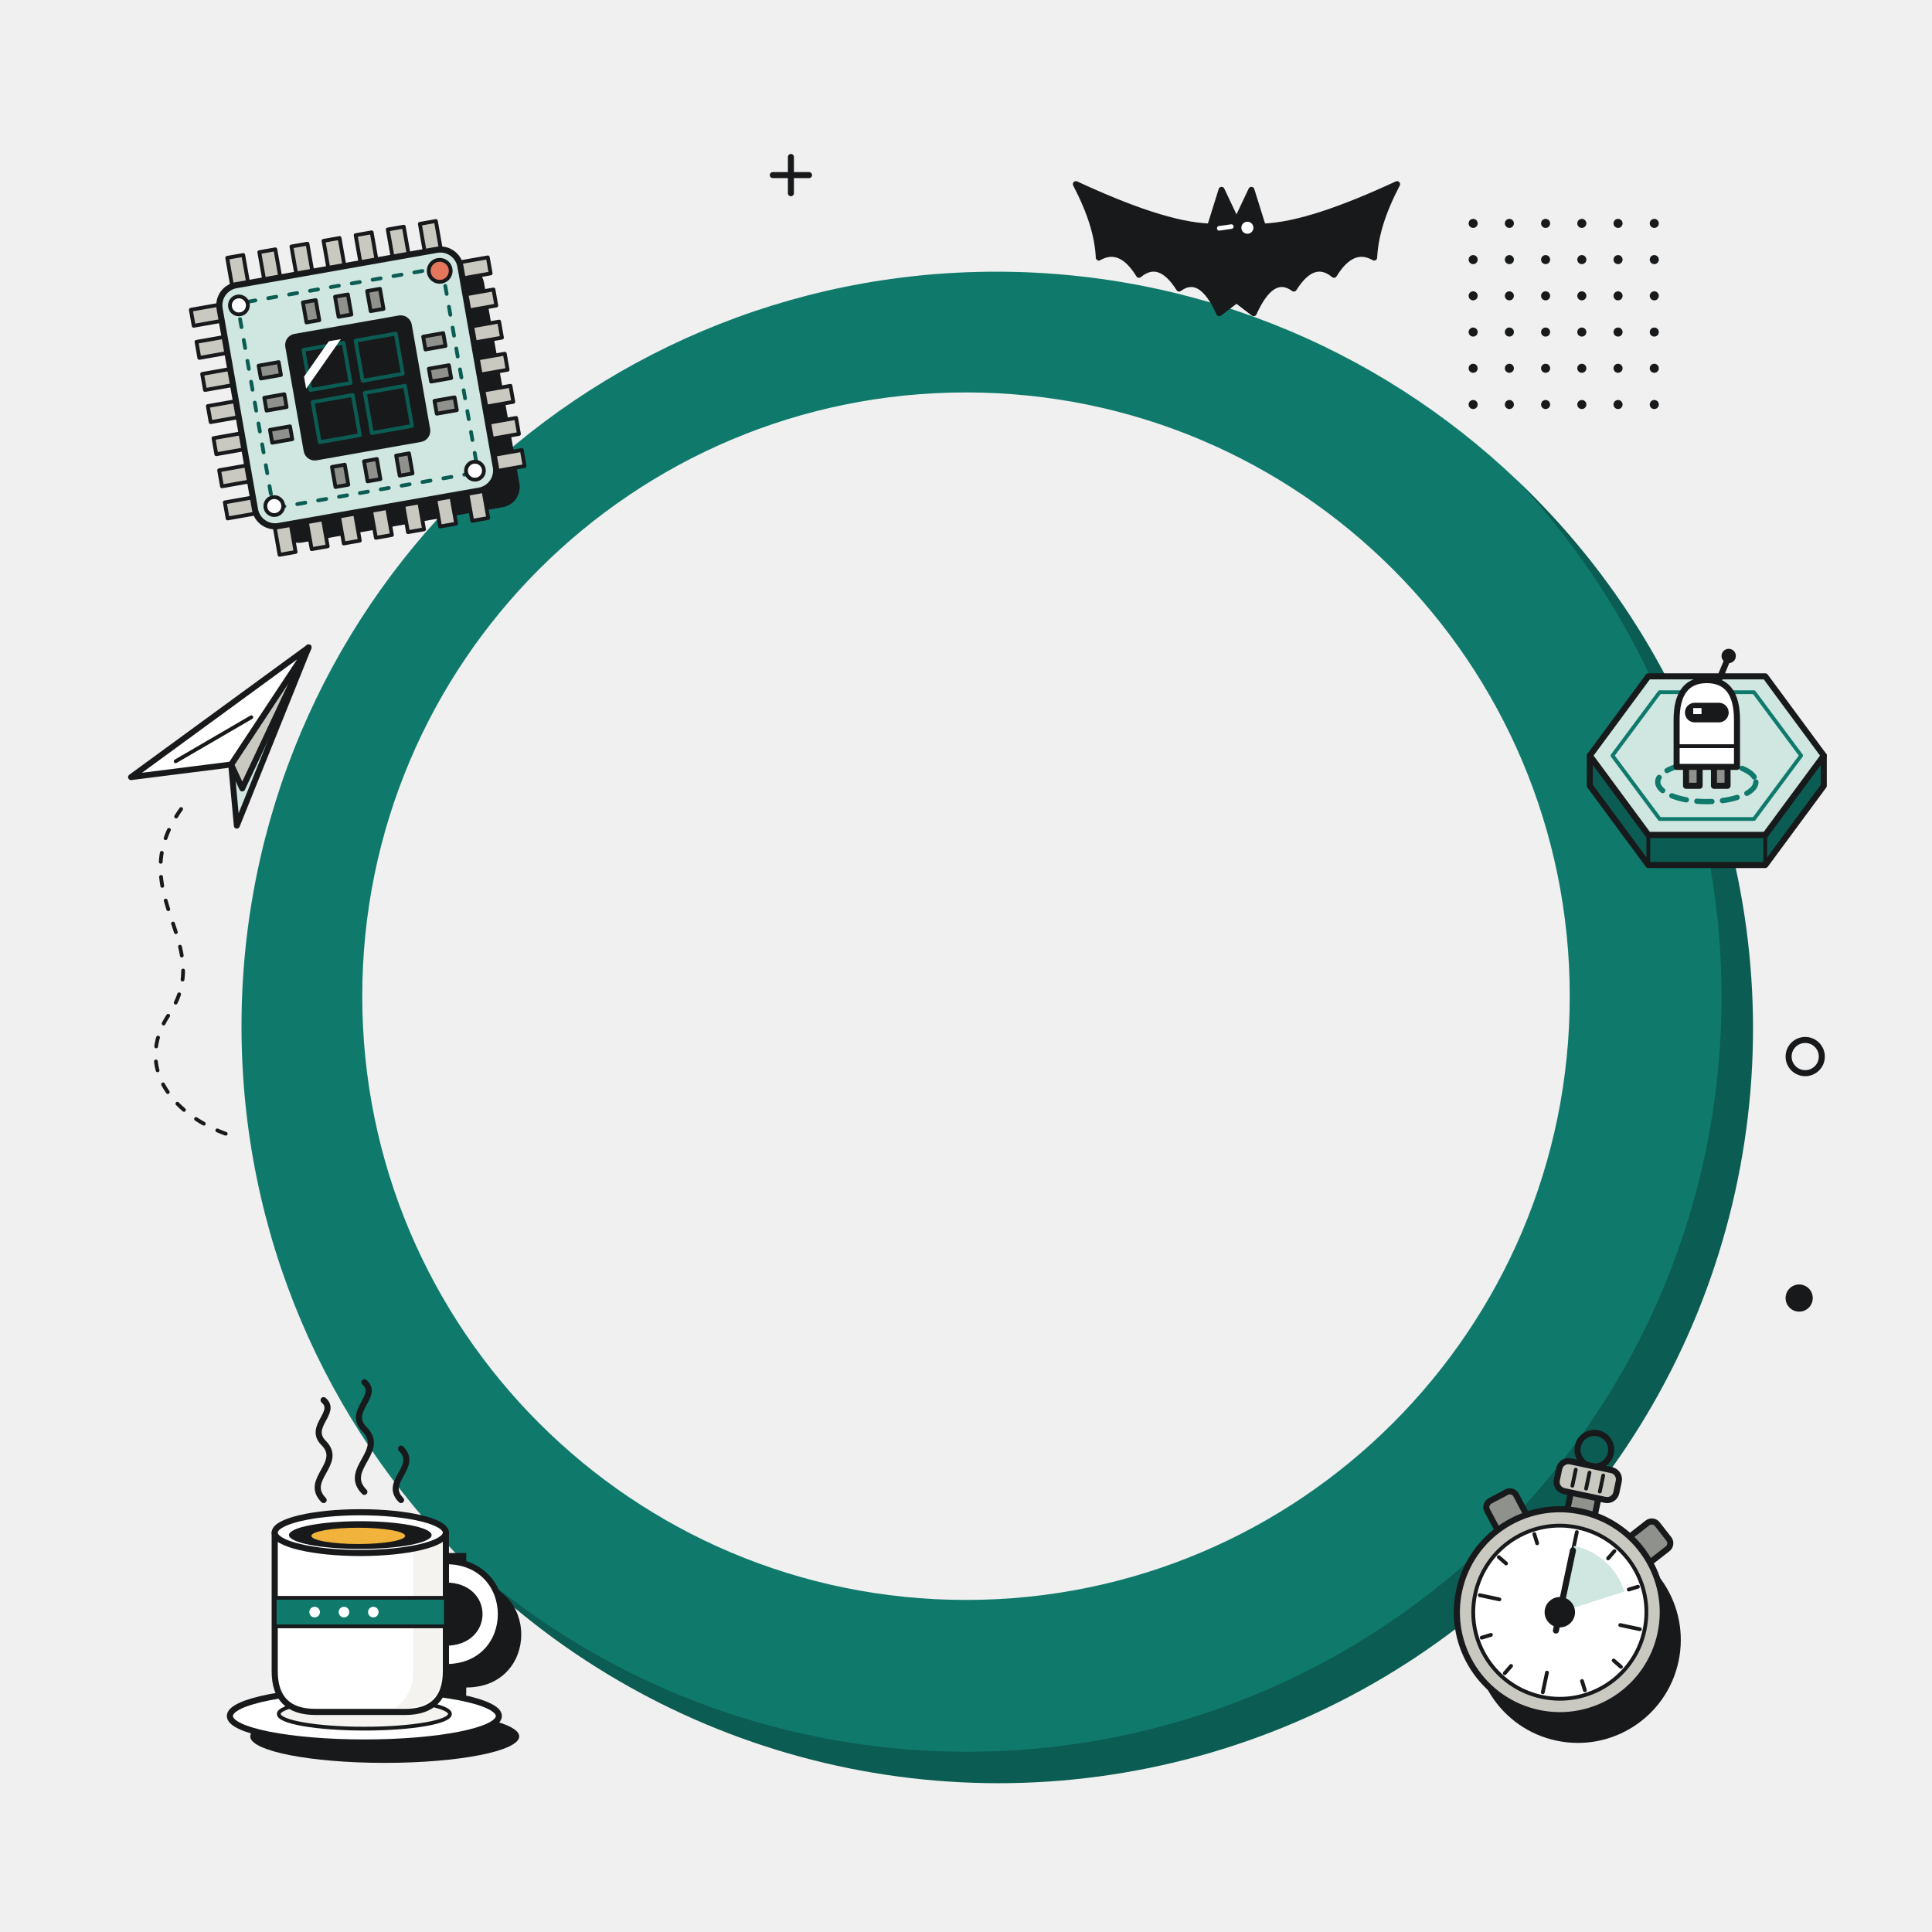
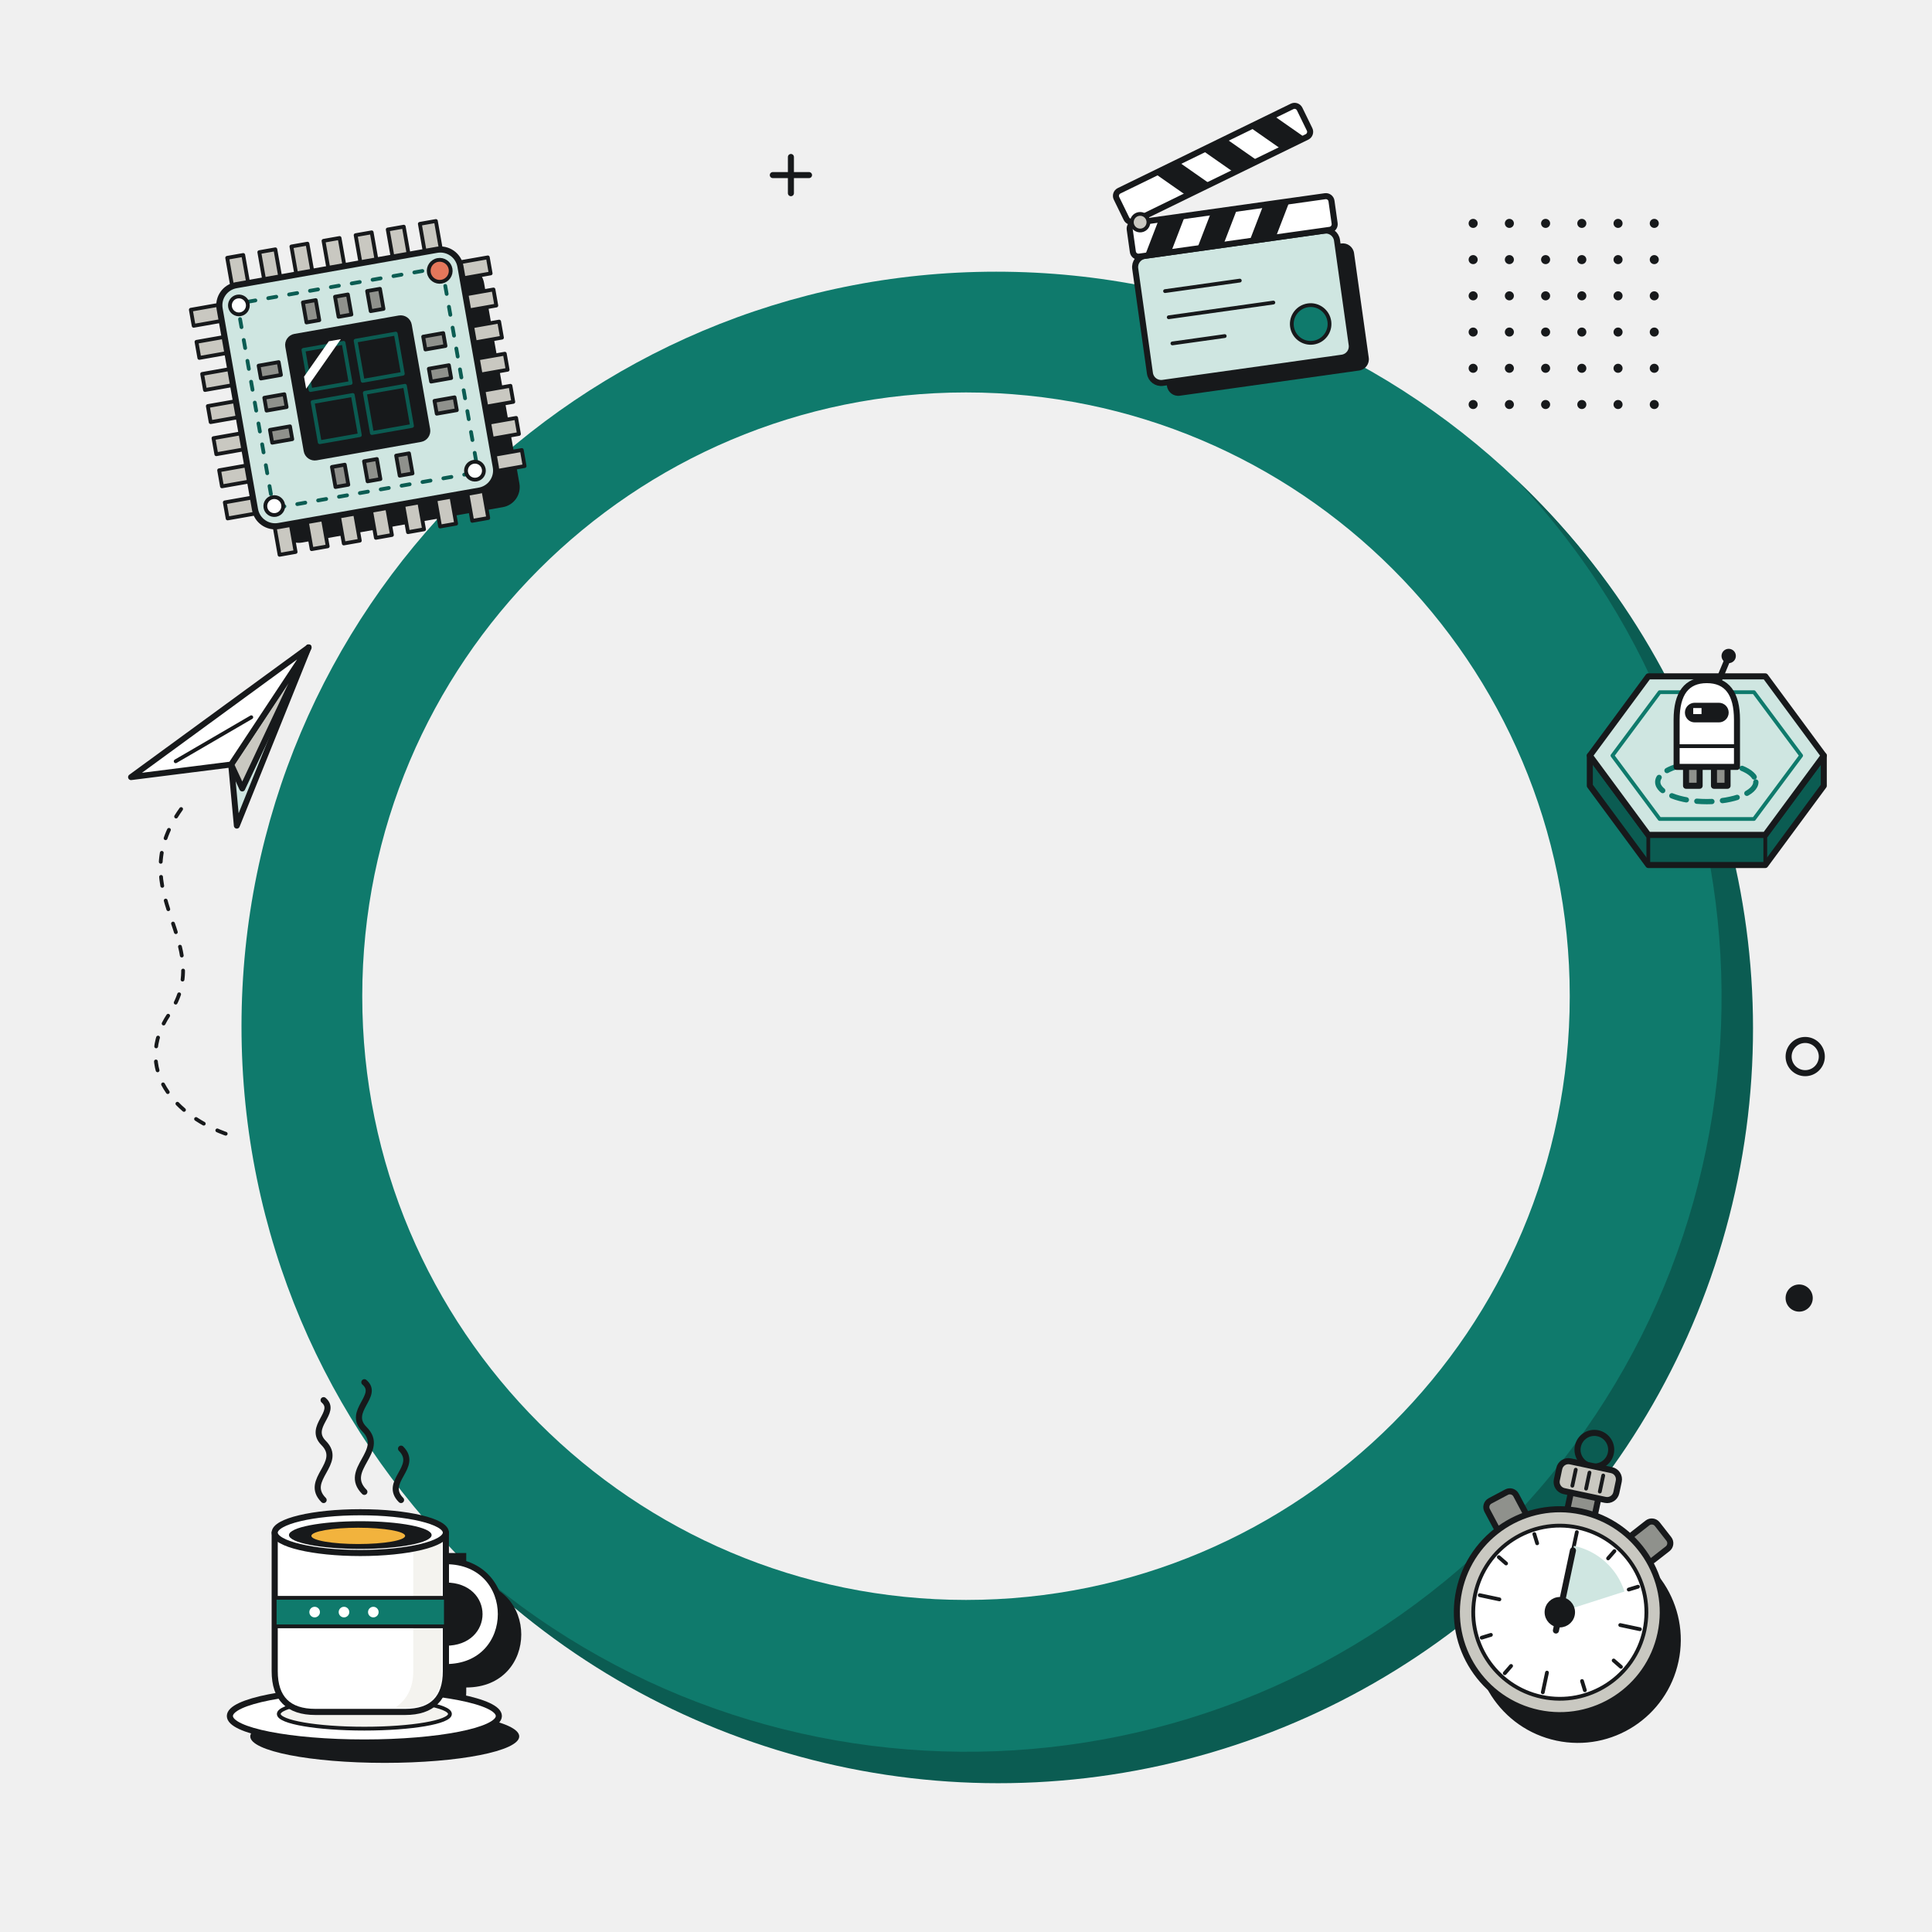
<svg xmlns="http://www.w3.org/2000/svg" viewBox="0 0 640 640" role="img" aria-labelledby="ho-t">
-   <style>.ho-o{stroke:#17191B;stroke-width:2;stroke-linejoin:round;stroke-linecap:round}.ho-d{stroke:#17191B;stroke-width:1.25;stroke-linejoin:round;stroke-linecap:round}.ho-z135 .ho-o{stroke-width:1.5px}.ho-z135 .ho-d{stroke-width:0.93px}.ho-z100 .ho-o{stroke-width:2px}.ho-z100 .ho-d{stroke-width:1.25px}.ho-z125 .ho-o{stroke-width:1.6px}.ho-z125 .ho-d{stroke-width:1.00px}.ho-z155 .ho-o{stroke-width:1.3px}.ho-z155 .ho-d{stroke-width:0.81px}.ho-z115 .ho-o{stroke-width:1.7px}.ho-z115 .ho-d{stroke-width:1.09px}.ho-orbit{transform-box:view-box;transform-origin:320px 330px;animation:ho-rot 26s ease-in-out infinite alternate}@keyframes ho-rot{from{transform:rotate(-2deg)}to{transform:rotate(2deg)}}.ho-bob{animation:ho-bob 5s ease-in-out infinite alternate}.ho-b1{animation-duration:4.2s}.ho-b2{animation-duration:3.4s;animation-delay:-1.2s}.ho-b3{animation-duration:5.6s;animation-delay:-2s}.ho-b4{animation-duration:6.4s;animation-delay:-.6s}.ho-b5{animation-duration:7s;animation-delay:-3s}@keyframes ho-bob{from{transform:translateY(-3px)}to{transform:translateY(3px)}}.ho-steam{animation:ho-steam 3.6s ease-in-out infinite}.ho-s2{animation-delay:-1.2s}.ho-s3{animation-delay:-2.4s}@keyframes ho-steam{0%{transform:translateY(4px);opacity:0}35%{opacity:1}100%{transform:translateY(-6px);opacity:0}}.ho-led{animation:ho-led 2.4s steps(1) infinite}@keyframes ho-led{0%,70%{opacity:1}72%,100%{opacity:.25}}.ho-hand{transform-box:fill-box;transform-origin:center;animation:ho-spin 8s linear infinite}@keyframes ho-spin{to{transform:rotate(360deg)}}.ho-unit{animation:ho-glide 5.2s ease-in-out infinite alternate}@keyframes ho-glide{from{transform:translateX(-3px)}to{transform:translateX(3px)}}.ho-ring{animation:ho-dash 3s linear infinite}@keyframes ho-dash{to{stroke-dashoffset:-13.6}}.ho-plane{animation:ho-drift 6s ease-in-out infinite alternate}@keyframes ho-drift{from{transform:translate(-2px,3px) rotate(-2deg)}to{transform:translate(3px,-4px) rotate(2deg)}}@media (prefers-reduced-motion:reduce){*{animation:none!important}}</style>
+   <style>.ho-o{stroke:#17191B;stroke-width:2;stroke-linejoin:round;stroke-linecap:round}.ho-d{stroke:#17191B;stroke-width:1.25;stroke-linejoin:round;stroke-linecap:round}.ho-z135 .ho-o{stroke-width:1.5px}.ho-z135 .ho-d{stroke-width:0.93px}.ho-z100 .ho-o{stroke-width:2px}.ho-z100 .ho-d{stroke-width:1.25px}.ho-z125 .ho-o{stroke-width:1.6px}.ho-z125 .ho-d{stroke-width:1.00px}.ho-z155 .ho-o{stroke-width:1.3px}.ho-z155 .ho-d{stroke-width:0.81px}.ho-z115 .ho-o{stroke-width:1.7px}.ho-z115 .ho-d{stroke-width:1.09px}.ho-orbit{transform-box:view-box;transform-origin:320px 330px;animation:ho-rot 26s ease-in-out infinite alternate}@keyframes ho-rot{from{transform:rotate(-2deg)}to{transform:rotate(2deg)}}.ho-bob{animation:ho-bob 5s ease-in-out infinite alternate}.ho-b1{animation-duration:4.2s}.ho-b2{animation-duration:3.4s;animation-delay:-1.2s}.ho-b3{animation-duration:5.6s;animation-delay:-2s}.ho-b4{animation-duration:6.4s;animation-delay:-.6s}.ho-b5{animation-duration:7s;animation-delay:-3s}@keyframes ho-bob{from{transform:translateY(-3px)}to{transform:translateY(3px)}}.ho-steam{animation:ho-steam 3.6s ease-in-out infinite}.ho-s2{animation-delay:-1.2s}.ho-s3{animation-delay:-2.4s}@keyframes ho-steam{0%{transform:translateY(4px);opacity:0}35%{opacity:1}100%{transform:translateY(-6px);opacity:0}}.ho-led{animation:ho-led 2.4s steps(1) infinite}@keyframes ho-led{0%,70%{opacity:1}72%,100%{opacity:.25}}.ho-hand{transform-box:fill-box;transform-origin:center;animation:ho-spin 8s linear infinite}@keyframes ho-spin{to{transform:rotate(360deg)}}.ho-unit{animation:ho-glide 5.2s ease-in-out infinite alternate}@keyframes ho-glide{from{transform:translateX(-3px)}to{transform:translateX(3px)}}.ho-ring{animation:ho-dash 3s linear infinite}@keyframes ho-dash{to{stroke-dashoffset:-13.6}}.ho-plane{animation:ho-drift 6s ease-in-out infinite alternate}@keyframes ho-drift{from{transform:translate(-2px,3px) rotate(-2deg)}to{transform:translate(3px,-4px) rotate(2deg)}}.ho-clap{transform-box:fill-box;transform-origin:0 100%;animation:ho-clap 7s ease-in-out infinite}@keyframes ho-clap{0%,76%{transform:rotate(0)}82%{transform:rotate(18deg)}86%{transform:rotate(13deg)}89%{transform:rotate(18deg)}100%{transform:rotate(0)}}@media (prefers-reduced-motion:reduce){*{animation:none!important}}</style>
  <path fill="#17191B" d="M486.5,74a1.5,1.5 0 1 0 3,0a1.5,1.5 0 1 0 -3,0M498.5,74a1.5,1.5 0 1 0 3,0a1.5,1.5 0 1 0 -3,0M510.5,74a1.5,1.5 0 1 0 3,0a1.5,1.5 0 1 0 -3,0M522.5,74a1.5,1.5 0 1 0 3,0a1.5,1.5 0 1 0 -3,0M534.5,74a1.5,1.5 0 1 0 3,0a1.5,1.5 0 1 0 -3,0M546.5,74a1.5,1.5 0 1 0 3,0a1.5,1.5 0 1 0 -3,0M486.5,86a1.5,1.5 0 1 0 3,0a1.5,1.5 0 1 0 -3,0M498.5,86a1.5,1.5 0 1 0 3,0a1.5,1.5 0 1 0 -3,0M510.5,86a1.5,1.5 0 1 0 3,0a1.5,1.5 0 1 0 -3,0M522.5,86a1.5,1.5 0 1 0 3,0a1.5,1.5 0 1 0 -3,0M534.5,86a1.5,1.5 0 1 0 3,0a1.5,1.5 0 1 0 -3,0M546.5,86a1.5,1.5 0 1 0 3,0a1.5,1.5 0 1 0 -3,0M486.5,98a1.5,1.5 0 1 0 3,0a1.5,1.5 0 1 0 -3,0M498.5,98a1.5,1.5 0 1 0 3,0a1.5,1.5 0 1 0 -3,0M510.5,98a1.5,1.5 0 1 0 3,0a1.5,1.5 0 1 0 -3,0M522.5,98a1.5,1.5 0 1 0 3,0a1.5,1.5 0 1 0 -3,0M534.5,98a1.5,1.5 0 1 0 3,0a1.5,1.5 0 1 0 -3,0M546.5,98a1.5,1.5 0 1 0 3,0a1.5,1.5 0 1 0 -3,0M486.5,110a1.5,1.5 0 1 0 3,0a1.5,1.5 0 1 0 -3,0M498.5,110a1.5,1.5 0 1 0 3,0a1.5,1.5 0 1 0 -3,0M510.5,110a1.5,1.5 0 1 0 3,0a1.5,1.5 0 1 0 -3,0M522.5,110a1.5,1.5 0 1 0 3,0a1.5,1.5 0 1 0 -3,0M534.5,110a1.5,1.5 0 1 0 3,0a1.5,1.5 0 1 0 -3,0M546.5,110a1.5,1.5 0 1 0 3,0a1.5,1.5 0 1 0 -3,0M486.5,122a1.5,1.5 0 1 0 3,0a1.5,1.5 0 1 0 -3,0M498.5,122a1.5,1.5 0 1 0 3,0a1.5,1.5 0 1 0 -3,0M510.5,122a1.5,1.5 0 1 0 3,0a1.5,1.5 0 1 0 -3,0M522.5,122a1.5,1.5 0 1 0 3,0a1.5,1.5 0 1 0 -3,0M534.5,122a1.5,1.5 0 1 0 3,0a1.5,1.5 0 1 0 -3,0M546.5,122a1.5,1.5 0 1 0 3,0a1.5,1.5 0 1 0 -3,0M486.5,134a1.5,1.5 0 1 0 3,0a1.5,1.5 0 1 0 -3,0M498.5,134a1.5,1.5 0 1 0 3,0a1.5,1.5 0 1 0 -3,0M510.5,134a1.5,1.5 0 1 0 3,0a1.5,1.5 0 1 0 -3,0M522.5,134a1.5,1.5 0 1 0 3,0a1.5,1.5 0 1 0 -3,0M534.5,134a1.5,1.5 0 1 0 3,0a1.5,1.5 0 1 0 -3,0M546.5,134a1.5,1.5 0 1 0 3,0a1.5,1.5 0 1 0 -3,0" />
  <path fill="#0F7A6C" fill-rule="evenodd" d="M80,340a250,250 0 1 0 500,0a250,250 0 1 0 -500,0ZM120,330a200,200 0 1 0 400,0a200,200 0 1 0 -400,0Z" />
  <path fill="#0B5C52" d="M502.2,158.8A250,250 0 1 1 148.8,512.2A250,250 0 0 0 502.2,158.8Z" />
  <circle class="ho-o" cx="598" cy="350" r="5.5" fill="none" />
  <path class="ho-o" d="M262,52v12M256,58h12" />
  <circle cx="596" cy="430" r="4.5" fill="#17191B" />
  <g class="ho-orbit">
    <path class="ho-d" fill="none" stroke-dasharray="3 5" d="M60,268C40,296 72,312 56,336C44,354 58,370 76,376" />
    <g transform="translate(118.5,128.5) rotate(-10) scale(1.35)" class="ho-z135">
      <g class="ho-bob ho-b1">
        <rect x="-25" y="-25" width="60" height="60" rx="5" fill="#17191B" />
        <path class="ho-d" fill="#C9C8C1" d="M-26,-37h4v8h-4Z M-26,29h4v8h-4Z M-37,-26v4h8v-4Z M29,-26v4h8v-4Z M-18,-37h4v8h-4Z M-18,29h4v8h-4Z M-37,-18v4h8v-4Z M29,-18v4h8v-4Z M-10,-37h4v8h-4Z M-10,29h4v8h-4Z M-37,-10v4h8v-4Z M29,-10v4h8v-4Z M-2,-37h4v8h-4Z M-2,29h4v8h-4Z M-37,-2v4h8v-4Z M29,-2v4h8v-4Z M6,-37h4v8h-4Z M6,29h4v8h-4Z M-37,6v4h8v-4Z M29,6v4h8v-4Z M14,-37h4v8h-4Z M14,29h4v8h-4Z M-37,14v4h8v-4Z M29,14v4h8v-4Z M22,-37h4v8h-4Z M22,29h4v8h-4Z M-37,22v4h8v-4Z M29,22v4h8v-4Z" />
        <rect class="ho-o" x="-30" y="-30" width="60" height="60" rx="5" fill="#CFE6E1" />
        <rect class="ho-d" x="-25.5" y="-25.5" width="51" height="51" rx="2.5" fill="none" stroke-dasharray="2 3.2" style="stroke:#0B5C52" />
        <path class="ho-d" fill="#8F918C" d="M-9.6,-23h3.2v5h-3.2Z M-9.6,18h3.2v5h-3.2Z M-23,-9.6v3.2h5v-3.2Z M18,-9.6v3.2h5v-3.2Z M-1.6,-23h3.2v5h-3.2Z M-1.6,18h3.2v5h-3.2Z M-23,-1.6v3.2h5v-3.2Z M18,-1.6v3.2h5v-3.2Z M6.4,-23h3.2v5h-3.2Z M6.4,18h3.2v5h-3.2Z M-23,6.4v3.2h5v-3.2Z M18,6.4v3.2h5v-3.2Z" />
        <rect class="ho-o" x="-15" y="-15" width="30" height="30" rx="2" fill="#17191B" />
        <path class="ho-d" fill="none" style="stroke:#0B5C52" d="M-11.5,-11.5h10v10h-10ZM1.5,-11.5h10v10h-10ZM-11.5,1.5h10v10h-10ZM1.5,1.5h10v10h-10Z" />
        <path fill="#FFFFFF" d="M-12.5,-5L-5,-12.5L-2,-12.5L-12.5,-2Z" />
        <path class="ho-d" fill="#FFFFFF" d="M-27.4,-25a2.2,2.2 0 1 0 4.4,0a2.2,2.2 0 1 0 -4.4,0ZM-27.4,25a2.2,2.2 0 1 0 4.4,0a2.2,2.2 0 1 0 -4.4,0ZM22.6,25a2.2,2.2 0 1 0 4.4,0a2.2,2.2 0 1 0 -4.4,0Z" />
        <circle class="ho-d ho-led" cx="24.8" cy="-24.8" r="2.7" fill="#E4775B" />
      </g>
    </g>
-     <g transform="translate(409.6,83.8) scale(1)" class="ho-z100">
+     <g transform="translate(410,88) rotate(-8) scale(1.25)" class="ho-z125">
      <g class="ho-bob ho-b2">
-         <g transform="scale(1.9)">
-           <path fill="#17191B" stroke="#17191B" stroke-width="1.05" stroke-linejoin="round" d="M0,-5.5L2.6,-11L4.6,-4.6C10.5,-4.8 18.5,-7.6 28,-12C25.4,-7 24.2,-3 24,0.8Q20.2,-1.4 17,3.8Q13.4,0.8 10,6.2Q6.2,3.4 3,10.5L0,8.2L-3,10.5Q-6.2,3.4 -10,6.2Q-13.4,0.8 -17,3.8Q-20.2,-1.4 -24,0.8C-24.2,-3 -25.4,-7 -28,-12C-18.5,-7.6 -10.5,-4.8 -4.6,-4.6L-2.6,-11Z" />
-           <circle cx="1.9" cy="-4.4" r="1.05" fill="#FFFFFF" />
-           <path stroke="#FFFFFF" stroke-width="0.8" stroke-linecap="round" d="M-3,-4.3L-0.9,-4.6" />
+         <rect x="-23" y="-2" width="54" height="34" rx="3" fill="#17191B" />
+         <rect class="ho-o" x="-27" y="-6" width="54" height="34" rx="3" fill="#CFE6E1" />
+         <path class="ho-d" fill="none" d="M-20,4h20M-20,11h28M-20,18h14" />
+         <circle class="ho-d" cx="17" cy="18" r="5" fill="#0F7A6C" />
+         <rect x="-27" y="-15" width="54" height="9" rx="1.5" fill="#FFFFFF" />
+         <path fill="#17191B" d="M-19,-15h7l-5,9h-7ZM-5,-15h7l-5,9h-7ZM9,-15h7l-5,9h-7Z" />
+         <rect class="ho-o" x="-27" y="-15" width="54" height="9" rx="1.5" fill="none" />
+         <g transform="rotate(-18 -27 -15)">
+           <g class="ho-clap">
+             <rect x="-27" y="-24" width="54" height="9" rx="1.5" fill="#FFFFFF" />
+             <path fill="#17191B" d="M-15,-24h7l5,9h-7ZM-1,-24h7l5,9h-7ZM13,-24h7l5,9h-7Z" />
+             <rect class="ho-o" x="-27" y="-24" width="54" height="9" rx="1.5" fill="none" />
+           </g>
        </g>
+         <circle class="ho-d" cx="-24" cy="-15" r="2.2" fill="#C9C8C1" />
      </g>
    </g>
    <g transform="translate(565.4,250.3) scale(1.25)" class="ho-z125">
      <g class="ho-bob ho-b3">
        <path class="ho-o" fill="#0B5C52" d="M-31,0L-31,8L-15.5,29L15.5,29L31,8L31,0L15.5,21L-15.5,21Z" />
        <path class="ho-d" d="M-15.5,21v8M15.5,21v8" fill="none" />
        <path class="ho-o" fill="#CFE6E1" d="M-31,0L-15.5,-21L15.5,-21L31,0L15.5,21L-15.5,21Z" />
        <path class="ho-d" fill="none" style="stroke:#0F7A6C" d="M-25,0L-12.5,-16.8L12.5,-16.8L25,0L12.5,16.8L-12.5,16.8Z" />
        <g class="ho-unit">
          <ellipse class="ho-ring ho-d" cx="0" cy="7" rx="13" ry="5.2" fill="none" style="stroke:#0F7A6C;stroke-width:1.4px" stroke-dasharray="4 2.8" />
          <path class="ho-o" fill="#8F918C" d="M-5.5,1h3.6v7h-3.6ZM1.9,1h3.6v7h-3.6Z" />
          <path class="ho-o" fill="none" d="M3,-19.5L5.5,-25.5" />
          <circle cx="5.8" cy="-26.4" r="1.9" fill="#17191B" />
          <path class="ho-o" fill="#FFFFFF" d="M-8,3L-8,-9.5Q-8,-20 0,-20Q8,-20 8,-9.5L8,3Z" />
          <path class="ho-d" fill="none" d="M-8,-2.5h16" />
          <rect x="-5.8" y="-14" width="11.6" height="5.2" rx="2.6" fill="#17191B" />
          <path fill="#FFFFFF" d="M-3.6,-12.6h2.2v1.6h-2.2Z" />
        </g>
      </g>
    </g>
    <g transform="translate(518,528) rotate(12) scale(1.55)" class="ho-z155">
      <g class="ho-bob ho-b4">
        <circle cx="5" cy="9" r="22" fill="#17191B" />
        <g transform="rotate(-40 0 4)">
          <rect class="ho-o" x="-3.5" y="-24" width="7" height="7" rx="1.5" fill="#8F918C" />
        </g>
        <g transform="rotate(40 0 4)">
          <rect class="ho-o" x="-3.5" y="-24" width="7" height="7" rx="1.5" fill="#8F918C" />
        </g>
        <circle class="ho-o" cx="0" cy="-31.5" r="3.6" fill="none" />
        <rect class="ho-o" x="-3" y="-22" width="6" height="5" fill="#8F918C" />
        <rect class="ho-o" x="-6.5" y="-28" width="13" height="6.5" rx="2" fill="#C9C8C1" />
        <path class="ho-d" d="M-3,-26.5v3.5M0,-26.5v3.5M3,-26.5v3.5" />
        <circle class="ho-o" cx="0" cy="4" r="22" fill="#C9C8C1" />
        <circle class="ho-d" cx="0" cy="4" r="18.5" fill="#FFFFFF" />
        <path class="ho-d" d="M0,-13.5L0,-9.2M8.7,-11.2L7.7,-9.4M15.2,-4.8L13.4,-3.8M17.5,4L13.2,4M15.2,12.7L13.4,11.7M8.7,19.2L7.7,17.4M0,21.5L0,17.2M-8.8,19.2L-7.8,17.4M-15.2,12.8L-13.4,11.8M-17.5,4L-13.2,4M-15.2,-4.8L-13.4,-3.8M-8.8,-11.2L-7.8,-9.4" />
        <path fill="#CFE6E1" d="M0,4L0,-10.5A14.5,14.5 0 0 1 12.6,-3.2Z" />
        <g class="ho-hand">
          <circle cx="0" cy="4" r="14.5" fill="none" />
          <path class="ho-o" d="M0,8L0,-9.5" />
        </g>
        <circle class="ho-o" cx="0" cy="4" r="2.6" fill="#17191B" />
      </g>
    </g>
    <g transform="translate(123.4,526.6) scale(1.35)" class="ho-z135">
      <g class="ho-bob ho-b5">
        <g fill="#17191B" transform="translate(5,5)">
          <ellipse cx="-2" cy="31" rx="33" ry="6.5" />
          <path d="M-24,-14L-24,20Q-24,30 -14,30L8,30Q18,30 18,20L18,-14Z M18,-7C36,-7 36,19 18,19Z" />
        </g>
        <ellipse class="ho-o" cx="-2" cy="31" rx="33" ry="6.5" fill="#FFFFFF" />
        <ellipse class="ho-d" cx="-2" cy="30.5" rx="21" ry="3.6" fill="#F4F3EF" />
        <path class="ho-o" fill="#FFFFFF" d="M18,-7C36,-7 36,19 18,19L18,13C29,13 29,-1 18,-1Z" />
        <path class="ho-o" fill="#FFFFFF" d="M-24,-14L-24,20Q-24,30 -14,30L8,30Q18,30 18,20L18,-14Z" />
        <path fill="#F4F3EF" d="M10,-13L17,-13L17,20Q17,29 8,29L5.5,29Q10,26 10,20Z" />
        <path class="ho-d" fill="#0F7A6C" d="M-24,2L18,2L18,9L-24,9Z" />
        <path fill="#FFFFFF" d="M-15.5,5.5a1.3,1.3 0 1 0 2.6,0a1.3,1.3 0 1 0 -2.6,0ZM-8.3,5.5a1.3,1.3 0 1 0 2.6,0a1.3,1.3 0 1 0 -2.6,0ZM-1.1,5.5a1.3,1.3 0 1 0 2.6,0a1.3,1.3 0 1 0 -2.6,0Z" />
        <ellipse class="ho-o" cx="-3" cy="-14" rx="21" ry="5" fill="#FFFFFF" />
        <ellipse cx="-3" cy="-13.4" rx="17.5" ry="3.4" fill="#17191B" />
        <ellipse cx="-3.5" cy="-13.2" rx="11.5" ry="2" fill="#F2B33D" />
        <path class="ho-o ho-steam" fill="none" d="M-12,-22c-5,-5 5,-9 0,-14c-4,-4 3.5,-7.5 0,-10.5" />
        <path class="ho-o ho-steam ho-s2" fill="none" d="M-2,-24c-5.5,-5.5 5.5,-9.9 0,-15.4c-4.4,-4.4 3.9,-8.2 0,-11.5" />
        <path class="ho-o ho-steam ho-s3" fill="none" d="M7,-22c-4.5,-4.5 4.5,-8.1 0,-12.6" />
      </g>
    </g>
    <g transform="translate(77.6,241.8) scale(1.15)" class="ho-z115">
      <g class="ho-plane">
        <g transform="rotate(-48)">
          <path class="ho-o" fill="#CFE6E1" d="M32,0L-8,6L-20,19Z" />
          <path class="ho-o" fill="#C9C8C1" d="M32,0L-8,6L-11,13Z" />
          <path class="ho-o" fill="#FFFFFF" d="M32,0L-30,-13L-8,6Z" />
          <path class="ho-d" fill="none" d="M-18,-6.5L6,1.2" />
        </g>
      </g>
    </g>
  </g>
</svg>
